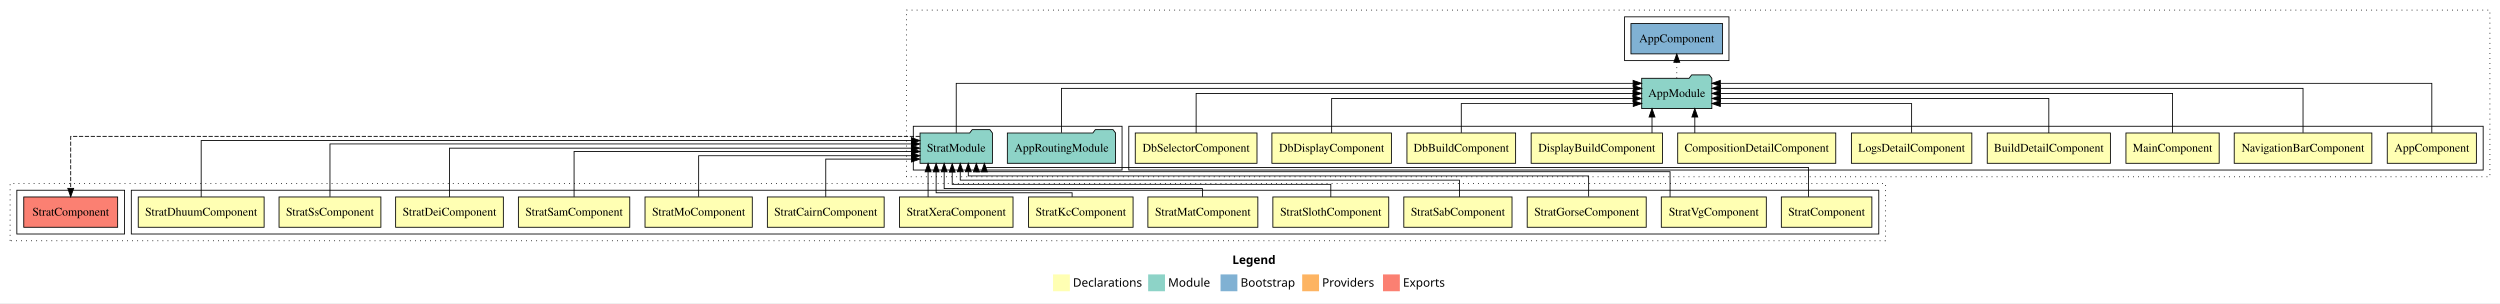
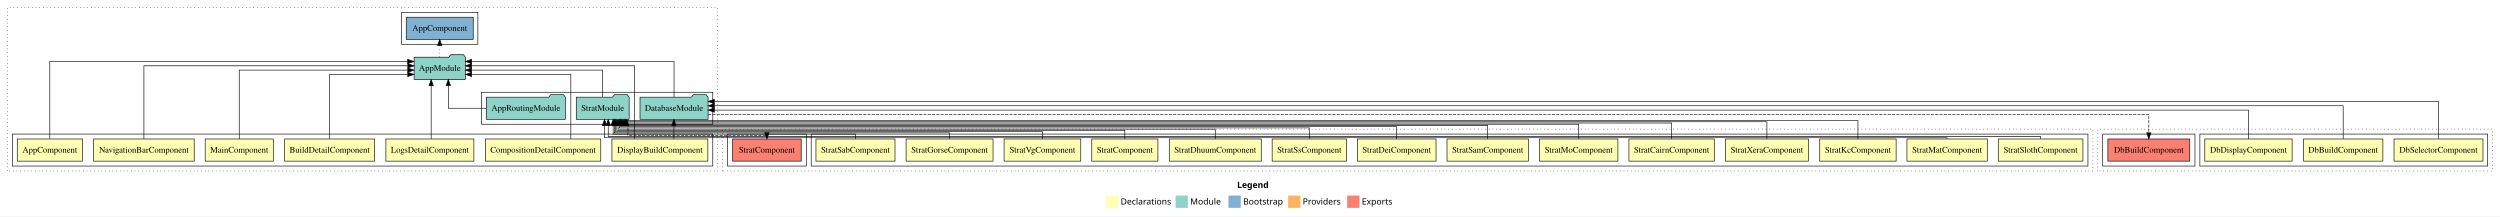
- <svg xmlns="http://www.w3.org/2000/svg" width="2970pt" height="360pt" viewBox="0.00 0.00 2970.00 360.00">
-   <g id="graph0" class="graph" transform="scale(1 1) rotate(0) translate(4 356)">
-     <polygon fill="#ffffff" stroke="transparent" points="-4,4 -4,-356 2966,-356 2966,4 -4,4" />
-     <text text-anchor="start" x="1460.009" y="-42.4" font-family="sans-serif" font-weight="bold" font-size="14.00" fill="#000000">Legend</text>
-     <polygon fill="#ffffb3" stroke="transparent" points="1247,-10 1247,-30 1267,-30 1267,-10 1247,-10" />
-     <text text-anchor="start" x="1270.629" y="-15.4" font-family="sans-serif" font-size="14.00" fill="#000000">  Declarations</text>
-     <polygon fill="#8dd3c7" stroke="transparent" points="1360,-10 1360,-30 1380,-30 1380,-10 1360,-10" />
-     <text text-anchor="start" x="1383.725" y="-15.4" font-family="sans-serif" font-size="14.00" fill="#000000">  Module</text>
-     <polygon fill="#80b1d3" stroke="transparent" points="1446,-10 1446,-30 1466,-30 1466,-10 1446,-10" />
-     <text text-anchor="start" x="1469.781" y="-15.4" font-family="sans-serif" font-size="14.00" fill="#000000">  Bootstrap</text>
-     <polygon fill="#fdb462" stroke="transparent" points="1543,-10 1543,-30 1563,-30 1563,-10 1543,-10" />
-     <text text-anchor="start" x="1566.673" y="-15.4" font-family="sans-serif" font-size="14.00" fill="#000000">  Providers</text>
-     <polygon fill="#fb8072" stroke="transparent" points="1639,-10 1639,-30 1659,-30 1659,-10 1639,-10" />
-     <text text-anchor="start" x="1662.726" y="-15.4" font-family="sans-serif" font-size="14.00" fill="#000000">  Exports</text>
+ <svg xmlns="http://www.w3.org/2000/svg" width="4065pt" height="352pt" viewBox="0.00 0.00 4065.00 352.00">
+   <g id="graph0" class="graph" transform="scale(1 1) rotate(0) translate(4 348)">
+     <polygon fill="#ffffff" stroke="transparent" points="-4,4 -4,-348 4061,-348 4061,4 -4,4" />
+     <text text-anchor="start" x="2007.509" y="-42.4" font-family="sans-serif" font-weight="bold" font-size="14.00" fill="#000000">Legend</text>
+     <polygon fill="#ffffb3" stroke="transparent" points="1794.5,-10 1794.5,-30 1814.5,-30 1814.5,-10 1794.5,-10" />
+     <text text-anchor="start" x="1818.129" y="-15.4" font-family="sans-serif" font-size="14.00" fill="#000000">  Declarations</text>
+     <polygon fill="#8dd3c7" stroke="transparent" points="1907.5,-10 1907.5,-30 1927.5,-30 1927.5,-10 1907.5,-10" />
+     <text text-anchor="start" x="1931.225" y="-15.4" font-family="sans-serif" font-size="14.00" fill="#000000">  Module</text>
+     <polygon fill="#80b1d3" stroke="transparent" points="1993.5,-10 1993.5,-30 2013.5,-30 2013.5,-10 1993.5,-10" />
+     <text text-anchor="start" x="2017.281" y="-15.4" font-family="sans-serif" font-size="14.00" fill="#000000">  Bootstrap</text>
+     <polygon fill="#fdb462" stroke="transparent" points="2090.5,-10 2090.5,-30 2110.5,-30 2110.5,-10 2090.5,-10" />
+     <text text-anchor="start" x="2114.173" y="-15.4" font-family="sans-serif" font-size="14.00" fill="#000000">  Providers</text>
+     <polygon fill="#fb8072" stroke="transparent" points="2186.5,-10 2186.5,-30 2206.5,-30 2206.5,-10 2186.5,-10" />
+     <text text-anchor="start" x="2210.226" y="-15.4" font-family="sans-serif" font-size="14.00" fill="#000000">  Exports</text>
    <g id="clust1" class="cluster">
-       <polygon fill="none" stroke="#000000" stroke-dasharray="1,5" points="1073,-146 1073,-344 2954,-344 2954,-146 1073,-146" />
+       <polygon fill="none" stroke="#000000" stroke-dasharray="1,5" points="8,-70 8,-336 1163,-336 1163,-70 8,-70" />
    </g>
    <g id="clust2" class="cluster">
-       <polygon fill="none" stroke="#000000" points="1337,-154 1337,-206 2946,-206 2946,-154 1337,-154" />
-     </g>
-     <g id="clust13" class="cluster">
-       <polygon fill="none" stroke="#000000" points="1081,-154 1081,-206 1329,-206 1329,-154 1081,-154" />
-     </g>
-     <g id="clust15" class="cluster">
-       <polygon fill="none" stroke="#000000" points="1926,-284 1926,-336 2050,-336 2050,-284 1926,-284" />
-     </g>
-     <g id="clust23" class="cluster">
-       <polygon fill="none" stroke="#000000" stroke-dasharray="1,5" points="8,-70 8,-138 2236,-138 2236,-70 8,-70" />
-     </g>
-     <g id="clust24" class="cluster">
-       <polygon fill="none" stroke="#000000" points="152,-78 152,-130 2228,-130 2228,-78 152,-78" />
-     </g>
-     <g id="clust40" class="cluster">
-       <polygon fill="none" stroke="#000000" points="16,-78 16,-130 144,-130 144,-78 16,-78" />
+       <polygon fill="none" stroke="#000000" points="16,-78 16,-130 1155,-130 1155,-78 16,-78" />
+     </g>
+     <g id="clust10" class="cluster">
+       <polygon fill="none" stroke="#000000" points="779,-146 779,-198 1155,-198 1155,-146 779,-146" />
+     </g>
+     <g id="clust12" class="cluster">
+       <polygon fill="none" stroke="#000000" points="649,-276 649,-328 773,-328 773,-276 649,-276" />
+     </g>
+     <g id="clust20" class="cluster">
+       <polygon fill="none" stroke="#000000" stroke-dasharray="1,5" points="3407,-70 3407,-138 4049,-138 4049,-70 3407,-70" />
+     </g>
+     <g id="clust21" class="cluster">
+       <polygon fill="none" stroke="#000000" points="3573,-78 3573,-130 4041,-130 4041,-78 3573,-78" />
+     </g>
+     <g id="clust27" class="cluster">
+       <polygon fill="none" stroke="#000000" points="3415,-78 3415,-130 3565,-130 3565,-78 3415,-78" />
+     </g>
+     <g id="clust30" class="cluster">
+       <polygon fill="none" stroke="#000000" stroke-dasharray="1,5" points="1171,-70 1171,-138 3399,-138 3399,-70 1171,-70" />
+     </g>
+     <g id="clust31" class="cluster">
+       <polygon fill="none" stroke="#000000" points="1315,-78 1315,-130 3391,-130 3391,-78 1315,-78" />
+     </g>
+     <g id="clust47" class="cluster">
+       <polygon fill="none" stroke="#000000" points="1179,-78 1179,-130 1307,-130 1307,-78 1179,-78" />
    </g>
    <g id="node1" class="node">
-       <polygon fill="#ffffb3" stroke="#000000" points="2937.94,-198 2832.06,-198 2832.06,-162 2937.94,-162 2937.94,-198" />
-       <text text-anchor="middle" x="2885" y="-175.8" font-family="Times,serif" font-size="14.00" fill="#000000">AppComponent</text>
+       <polygon fill="#ffffb3" stroke="#000000" points="129.94,-122 24.06,-122 24.06,-86 129.94,-86 129.94,-122" />
+       <text text-anchor="middle" x="77" y="-99.8" font-family="Times,serif" font-size="14.00" fill="#000000">AppComponent</text>
+     </g>
+     <g id="node8" class="node">
+       <polygon fill="#8dd3c7" stroke="#000000" points="752.657,-255 749.657,-259 728.657,-259 725.657,-255 669.343,-255 669.343,-219 752.657,-219 752.657,-255" />
+       <text text-anchor="middle" x="711" y="-232.8" font-family="Times,serif" font-size="14.00" fill="#000000">AppModule</text>
+     </g>
+     <g id="edge1" class="edge">
+       <path fill="none" stroke="#000000" d="M77,-122.238C77,-160.986 77,-248 77,-248 77,-248 658.91,-248 658.91,-248" />
+       <polygon fill="#000000" stroke="#000000" points="658.91,-251.5 668.91,-248 658.91,-244.5 658.91,-251.5" />
+     </g>
+     <g id="node2" class="node">
+       <polygon fill="#ffffb3" stroke="#000000" points="311.752,-122 148.248,-122 148.248,-86 311.752,-86 311.752,-122" />
+       <text text-anchor="middle" x="230" y="-99.8" font-family="Times,serif" font-size="14.00" fill="#000000">NavigationBarComponent</text>
+     </g>
+     <g id="edge2" class="edge">
+       <path fill="none" stroke="#000000" d="M230,-122.192C230,-159.459 230,-241 230,-241 230,-241 659.156,-241 659.156,-241" />
+       <polygon fill="#000000" stroke="#000000" points="659.156,-244.5 669.156,-241 659.156,-237.5 659.156,-244.5" />
+     </g>
+     <g id="node3" class="node">
+       <polygon fill="#ffffb3" stroke="#000000" points="440.382,-122 329.618,-122 329.618,-86 440.382,-86 440.382,-122" />
+       <text text-anchor="middle" x="385" y="-99.8" font-family="Times,serif" font-size="14.00" fill="#000000">MainComponent</text>
+     </g>
+     <g id="edge3" class="edge">
+       <path fill="none" stroke="#000000" d="M385,-122.076C385,-157.796 385,-234 385,-234 385,-234 659.049,-234 659.049,-234" />
+       <polygon fill="#000000" stroke="#000000" points="659.049,-237.5 669.049,-234 659.049,-230.5 659.049,-237.5" />
+     </g>
+     <g id="node4" class="node">
+       <polygon fill="#ffffb3" stroke="#000000" points="605.158,-122 458.842,-122 458.842,-86 605.158,-86 605.158,-122" />
+       <text text-anchor="middle" x="532" y="-99.8" font-family="Times,serif" font-size="14.00" fill="#000000">BuildDetailComponent</text>
+     </g>
+     <g id="edge4" class="edge">
+       <path fill="none" stroke="#000000" d="M532,-122.149C532,-156.364 532,-227 532,-227 532,-227 659.033,-227 659.033,-227" />
+       <polygon fill="#000000" stroke="#000000" points="659.033,-230.5 669.033,-227 659.032,-223.5 659.033,-230.5" />
+     </g>
+     <g id="node5" class="node">
+       <polygon fill="#ffffb3" stroke="#000000" points="766.538,-122 623.462,-122 623.462,-86 766.538,-86 766.538,-122" />
+       <text text-anchor="middle" x="695" y="-99.8" font-family="Times,serif" font-size="14.00" fill="#000000">LogsDetailComponent</text>
+     </g>
+     <g id="edge5" class="edge">
+       <path fill="none" stroke="#000000" d="M697.057,-122.214C697.057,-122.214 697.057,-208.579 697.057,-208.579" />
+       <polygon fill="#000000" stroke="#000000" points="693.557,-208.579 697.057,-218.579 700.557,-208.579 693.557,-208.579" />
+     </g>
+     <g id="node6" class="node">
+       <polygon fill="#ffffb3" stroke="#000000" points="972.884,-122 785.116,-122 785.116,-86 972.884,-86 972.884,-122" />
+       <text text-anchor="middle" x="879" y="-99.8" font-family="Times,serif" font-size="14.00" fill="#000000">CompositionDetailComponent</text>
+     </g>
+     <g id="edge6" class="edge">
+       <path fill="none" stroke="#000000" d="M924.196,-122.149C924.196,-156.364 924.196,-227 924.196,-227 924.196,-227 762.866,-227 762.866,-227" />
+       <polygon fill="#000000" stroke="#000000" points="762.866,-223.5 752.866,-227 762.866,-230.5 762.866,-223.5" />
+     </g>
+     <g id="node7" class="node">
+       <polygon fill="#ffffb3" stroke="#000000" points="1146.997,-122 991.003,-122 991.003,-86 1146.997,-86 1146.997,-122" />
+       <text text-anchor="middle" x="1069" y="-99.8" font-family="Times,serif" font-size="14.00" fill="#000000">DisplayBuildComponent</text>
+     </g>
+     <g id="edge7" class="edge">
+       <path fill="none" stroke="#000000" d="M1027.785,-122.192C1027.785,-159.459 1027.785,-241 1027.785,-241 1027.785,-241 762.74,-241 762.74,-241" />
+       <polygon fill="#000000" stroke="#000000" points="762.74,-237.5 752.74,-241 762.74,-244.5 762.74,-237.5" />
    </g>
    <g id="node11" class="node">
-       <polygon fill="#8dd3c7" stroke="#000000" points="2029.657,-263 2026.657,-267 2005.657,-267 2002.657,-263 1946.343,-263 1946.343,-227 2029.657,-227 2029.657,-263" />
-       <text text-anchor="middle" x="1988" y="-240.8" font-family="Times,serif" font-size="14.00" fill="#000000">AppModule</text>
-     </g>
-     <g id="edge1" class="edge">
-       <path fill="none" stroke="#000000" d="M2885,-198.248C2885,-221.018 2885,-257 2885,-257 2885,-257 2039.763,-257 2039.763,-257" />
-       <polygon fill="#000000" stroke="#000000" points="2039.763,-253.5 2029.763,-257 2039.763,-260.5 2039.763,-253.5" />
-     </g>
-     <g id="node2" class="node">
-       <polygon fill="#ffffb3" stroke="#000000" points="2813.752,-198 2650.248,-198 2650.248,-162 2813.752,-162 2813.752,-198" />
-       <text text-anchor="middle" x="2732" y="-175.8" font-family="Times,serif" font-size="14.00" fill="#000000">NavigationBarComponent</text>
-     </g>
-     <g id="edge2" class="edge">
-       <path fill="none" stroke="#000000" d="M2732,-198.284C2732,-219.321 2732,-251 2732,-251 2732,-251 2039.863,-251 2039.863,-251" />
-       <polygon fill="#000000" stroke="#000000" points="2039.863,-247.5 2029.863,-251 2039.863,-254.5 2039.863,-247.5" />
-     </g>
-     <g id="node3" class="node">
-       <polygon fill="#ffffb3" stroke="#000000" points="2632.382,-198 2521.618,-198 2521.618,-162 2632.382,-162 2632.382,-198" />
-       <text text-anchor="middle" x="2577" y="-175.8" font-family="Times,serif" font-size="14.00" fill="#000000">MainComponent</text>
-     </g>
-     <g id="edge3" class="edge">
-       <path fill="none" stroke="#000000" d="M2577,-198.106C2577,-217.339 2577,-245 2577,-245 2577,-245 2039.887,-245 2039.887,-245" />
-       <polygon fill="#000000" stroke="#000000" points="2039.887,-241.5 2029.887,-245 2039.887,-248.5 2039.887,-241.5" />
-     </g>
-     <g id="node4" class="node">
-       <polygon fill="#ffffb3" stroke="#000000" points="2503.158,-198 2356.842,-198 2356.842,-162 2503.158,-162 2503.158,-198" />
-       <text text-anchor="middle" x="2430" y="-175.8" font-family="Times,serif" font-size="14.00" fill="#000000">BuildDetailComponent</text>
-     </g>
-     <g id="edge4" class="edge">
-       <path fill="none" stroke="#000000" d="M2430,-198.023C2430,-215.373 2430,-239 2430,-239 2430,-239 2039.981,-239 2039.981,-239" />
-       <polygon fill="#000000" stroke="#000000" points="2039.981,-235.5 2029.981,-239 2039.981,-242.5 2039.981,-235.5" />
-     </g>
-     <g id="node5" class="node">
-       <polygon fill="#ffffb3" stroke="#000000" points="2338.538,-198 2195.462,-198 2195.462,-162 2338.538,-162 2338.538,-198" />
-       <text text-anchor="middle" x="2267" y="-175.8" font-family="Times,serif" font-size="14.00" fill="#000000">LogsDetailComponent</text>
-     </g>
-     <g id="edge5" class="edge">
-       <path fill="none" stroke="#000000" d="M2267,-198.24C2267,-213.571 2267,-233 2267,-233 2267,-233 2039.769,-233 2039.769,-233" />
-       <polygon fill="#000000" stroke="#000000" points="2039.769,-229.5 2029.769,-233 2039.769,-236.5 2039.769,-229.5" />
-     </g>
-     <g id="node6" class="node">
-       <polygon fill="#ffffb3" stroke="#000000" points="2176.884,-198 1989.116,-198 1989.116,-162 2176.884,-162 2176.884,-198" />
-       <text text-anchor="middle" x="2083" y="-175.8" font-family="Times,serif" font-size="14.00" fill="#000000">CompositionDetailComponent</text>
-     </g>
-     <g id="edge6" class="edge">
-       <path fill="none" stroke="#000000" d="M2009.443,-198.106C2009.443,-198.106 2009.443,-216.991 2009.443,-216.991" />
-       <polygon fill="#000000" stroke="#000000" points="2005.943,-216.991 2009.443,-226.991 2012.943,-216.991 2005.943,-216.991" />
-     </g>
-     <g id="node7" class="node">
-       <polygon fill="#ffffb3" stroke="#000000" points="1970.997,-198 1815.003,-198 1815.003,-162 1970.997,-162 1970.997,-198" />
-       <text text-anchor="middle" x="1893" y="-175.8" font-family="Times,serif" font-size="14.00" fill="#000000">DisplayBuildComponent</text>
-     </g>
-     <g id="edge7" class="edge">
-       <path fill="none" stroke="#000000" d="M1958.585,-198.106C1958.585,-198.106 1958.585,-216.991 1958.585,-216.991" />
-       <polygon fill="#000000" stroke="#000000" points="1955.085,-216.991 1958.585,-226.991 1962.085,-216.991 1955.085,-216.991" />
-     </g>
-     <g id="node8" class="node">
-       <polygon fill="#ffffb3" stroke="#000000" points="1796.558,-198 1667.442,-198 1667.442,-162 1796.558,-162 1796.558,-198" />
-       <text text-anchor="middle" x="1732" y="-175.8" font-family="Times,serif" font-size="14.00" fill="#000000">DbBuildComponent</text>
+       <polygon fill="#8dd3c7" stroke="#000000" points="1147.35,-190 1144.35,-194 1123.35,-194 1120.35,-190 1036.65,-190 1036.65,-154 1147.35,-154 1147.35,-190" />
+       <text text-anchor="middle" x="1092" y="-167.8" font-family="Times,serif" font-size="14.00" fill="#000000">DatabaseModule</text>
+     </g>
+     <g id="edge15" class="edge">
+       <path fill="none" stroke="#000000" d="M1091.787,-122.223C1091.787,-122.223 1091.787,-143.727 1091.787,-143.727" />
+       <polygon fill="#000000" stroke="#000000" points="1088.287,-143.727 1091.787,-153.727 1095.287,-143.727 1088.287,-143.727" />
+     </g>
+     <g id="node12" class="node">
+       <polygon fill="#80b1d3" stroke="#000000" points="765.439,-320 656.561,-320 656.561,-284 765.439,-284 765.439,-320" />
+       <text text-anchor="middle" x="711" y="-297.8" font-family="Times,serif" font-size="14.00" fill="#000000">AppComponent </text>
+     </g>
+     <g id="edge11" class="edge">
+       <path fill="none" stroke="#000000" stroke-dasharray="1,5" d="M711,-255.106C711,-255.106 711,-273.991 711,-273.991" />
+       <polygon fill="#000000" stroke="#000000" points="707.5,-273.991 711,-283.991 714.5,-273.991 707.5,-273.991" />
+     </g>
+     <g id="node9" class="node">
+       <polygon fill="#8dd3c7" stroke="#000000" points="915.274,-190 912.274,-194 891.274,-194 888.274,-190 786.726,-190 786.726,-154 915.274,-154 915.274,-190" />
+       <text text-anchor="middle" x="851" y="-167.8" font-family="Times,serif" font-size="14.00" fill="#000000">AppRoutingModule</text>
    </g>
    <g id="edge8" class="edge">
-       <path fill="none" stroke="#000000" d="M1732,-198.24C1732,-213.571 1732,-233 1732,-233 1732,-233 1936.299,-233 1936.299,-233" />
-       <polygon fill="#000000" stroke="#000000" points="1936.3,-236.5 1946.299,-233 1936.299,-229.5 1936.3,-236.5" />
-     </g>
-     <g id="node9" class="node">
-       <polygon fill="#ffffb3" stroke="#000000" points="1648.986,-198 1507.014,-198 1507.014,-162 1648.986,-162 1648.986,-198" />
-       <text text-anchor="middle" x="1578" y="-175.8" font-family="Times,serif" font-size="14.00" fill="#000000">DbDisplayComponent</text>
+       <path fill="none" stroke="#000000" d="M786.494,-172C755.48,-172 724.943,-172 724.943,-172 724.943,-172 724.943,-208.894 724.943,-208.894" />
+       <polygon fill="#000000" stroke="#000000" points="721.443,-208.894 724.943,-218.894 728.443,-208.894 721.443,-208.894" />
+     </g>
+     <g id="node10" class="node">
+       <polygon fill="#8dd3c7" stroke="#000000" points="1018.989,-190 1015.989,-194 994.989,-194 991.989,-190 933.011,-190 933.011,-154 1018.989,-154 1018.989,-190" />
+       <text text-anchor="middle" x="976" y="-167.8" font-family="Times,serif" font-size="14.00" fill="#000000">StratModule</text>
    </g>
    <g id="edge9" class="edge">
-       <path fill="none" stroke="#000000" d="M1578,-198.023C1578,-215.373 1578,-239 1578,-239 1578,-239 1936.05,-239 1936.05,-239" />
-       <polygon fill="#000000" stroke="#000000" points="1936.05,-242.5 1946.05,-239 1936.05,-235.5 1936.05,-242.5" />
-     </g>
-     <g id="node10" class="node">
-       <polygon fill="#ffffb3" stroke="#000000" points="1489.307,-198 1344.693,-198 1344.693,-162 1489.307,-162 1489.307,-198" />
-       <text text-anchor="middle" x="1417" y="-175.8" font-family="Times,serif" font-size="14.00" fill="#000000">DbSelectorComponent</text>
+       <path fill="none" stroke="#000000" d="M976,-190.267C976,-208.555 976,-234 976,-234 976,-234 762.698,-234 762.698,-234" />
+       <polygon fill="#000000" stroke="#000000" points="762.698,-230.5 752.698,-234 762.698,-237.5 762.698,-230.5" />
+     </g>
+     <g id="node31" class="node">
+       <polygon fill="#fb8072" stroke="#000000" points="1298.772,-122 1187.228,-122 1187.228,-86 1298.772,-86 1298.772,-122" />
+       <text text-anchor="middle" x="1243" y="-99.8" font-family="Times,serif" font-size="14.00" fill="#000000">StratComponent </text>
+     </g>
+     <g id="edge31" class="edge">
+       <path fill="none" stroke="#000000" stroke-dasharray="5,2" d="M1016.995,-153.85C1016.995,-141.729 1016.995,-128 1016.995,-128 1016.995,-128 1243,-128 1243,-128 1243,-128 1243,-127.419 1243,-127.419" />
+       <polygon fill="#000000" stroke="#000000" points="1246.5,-132.19 1243,-122.19 1239.5,-132.19 1246.5,-132.19" />
    </g>
    <g id="edge10" class="edge">
-       <path fill="none" stroke="#000000" d="M1417,-198.106C1417,-217.339 1417,-245 1417,-245 1417,-245 1936.013,-245 1936.013,-245" />
-       <polygon fill="#000000" stroke="#000000" points="1936.013,-248.5 1946.013,-245 1936.013,-241.5 1936.013,-248.5" />
+       <path fill="none" stroke="#000000" d="M1092,-190.011C1092,-212.485 1092,-248 1092,-248 1092,-248 762.864,-248 762.864,-248" />
+       <polygon fill="#000000" stroke="#000000" points="762.864,-244.5 752.864,-248 762.864,-251.5 762.864,-244.5" />
+     </g>
+     <g id="node16" class="node">
+       <polygon fill="#fb8072" stroke="#000000" points="3556.557,-122 3423.443,-122 3423.443,-86 3556.557,-86 3556.557,-122" />
+       <text text-anchor="middle" x="3490" y="-99.8" font-family="Times,serif" font-size="14.00" fill="#000000">DbBuildComponent </text>
+     </g>
+     <g id="edge16" class="edge">
+       <path fill="none" stroke="#000000" stroke-dasharray="5,2" d="M1147.456,-162C1506.73,-162 3490,-162 3490,-162 3490,-162 3490,-132.034 3490,-132.034" />
+       <polygon fill="#000000" stroke="#000000" points="3493.5,-132.034 3490,-122.034 3486.5,-132.034 3493.5,-132.034" />
+     </g>
+     <g id="node13" class="node">
+       <polygon fill="#ffffb3" stroke="#000000" points="3870.558,-122 3741.442,-122 3741.442,-86 3870.558,-86 3870.558,-122" />
+       <text text-anchor="middle" x="3806" y="-99.8" font-family="Times,serif" font-size="14.00" fill="#000000">DbBuildComponent</text>
+     </g>
+     <g id="edge12" class="edge">
+       <path fill="none" stroke="#000000" d="M3806,-122.169C3806,-143.498 3806,-176 3806,-176 3806,-176 1157.443,-176 1157.443,-176" />
+       <polygon fill="#000000" stroke="#000000" points="1157.443,-172.5 1147.443,-176 1157.443,-179.5 1157.443,-172.5" />
    </g>
    <g id="node14" class="node">
-       <polygon fill="#80b1d3" stroke="#000000" points="2042.439,-328 1933.561,-328 1933.561,-292 2042.439,-292 2042.439,-328" />
-       <text text-anchor="middle" x="1988" y="-305.8" font-family="Times,serif" font-size="14.00" fill="#000000">AppComponent </text>
+       <polygon fill="#ffffb3" stroke="#000000" points="3722.986,-122 3581.014,-122 3581.014,-86 3722.986,-86 3722.986,-122" />
+       <text text-anchor="middle" x="3652" y="-99.8" font-family="Times,serif" font-size="14.00" fill="#000000">DbDisplayComponent</text>
    </g>
    <g id="edge13" class="edge">
-       <path fill="none" stroke="#000000" stroke-dasharray="1,5" d="M1988,-263.106C1988,-263.106 1988,-281.991 1988,-281.991" />
-       <polygon fill="#000000" stroke="#000000" points="1984.5,-281.991 1988,-291.991 1991.5,-281.991 1984.5,-281.991" />
-     </g>
-     <g id="node12" class="node">
-       <polygon fill="#8dd3c7" stroke="#000000" points="1321.274,-198 1318.274,-202 1297.274,-202 1294.274,-198 1192.726,-198 1192.726,-162 1321.274,-162 1321.274,-198" />
-       <text text-anchor="middle" x="1257" y="-175.8" font-family="Times,serif" font-size="14.00" fill="#000000">AppRoutingModule</text>
-     </g>
-     <g id="edge11" class="edge">
-       <path fill="none" stroke="#000000" d="M1257,-198.284C1257,-219.321 1257,-251 1257,-251 1257,-251 1936.339,-251 1936.339,-251" />
-       <polygon fill="#000000" stroke="#000000" points="1936.339,-254.5 1946.339,-251 1936.339,-247.5 1936.339,-254.5" />
-     </g>
-     <g id="node13" class="node">
-       <polygon fill="#8dd3c7" stroke="#000000" points="1174.989,-198 1171.989,-202 1150.989,-202 1147.989,-198 1089.011,-198 1089.011,-162 1174.989,-162 1174.989,-198" />
-       <text text-anchor="middle" x="1132" y="-175.8" font-family="Times,serif" font-size="14.00" fill="#000000">StratModule</text>
-     </g>
-     <g id="edge12" class="edge">
-       <path fill="none" stroke="#000000" d="M1132,-198.248C1132,-221.018 1132,-257 1132,-257 1132,-257 1936.134,-257 1936.134,-257" />
-       <polygon fill="#000000" stroke="#000000" points="1936.134,-260.5 1946.134,-257 1936.134,-253.5 1936.134,-260.5" />
+       <path fill="none" stroke="#000000" d="M3652,-122.106C3652,-141.339 3652,-169 3652,-169 3652,-169 1157.55,-169 1157.55,-169" />
+       <polygon fill="#000000" stroke="#000000" points="1157.55,-165.5 1147.55,-169 1157.55,-172.5 1157.55,-165.5" />
+     </g>
+     <g id="node15" class="node">
+       <polygon fill="#ffffb3" stroke="#000000" points="4033.307,-122 3888.693,-122 3888.693,-86 4033.307,-86 4033.307,-122" />
+       <text text-anchor="middle" x="3961" y="-99.8" font-family="Times,serif" font-size="14.00" fill="#000000">DbSelectorComponent</text>
+     </g>
+     <g id="edge14" class="edge">
+       <path fill="none" stroke="#000000" d="M3961,-122.323C3961,-145.66 3961,-183 3961,-183 3961,-183 1157.385,-183 1157.385,-183" />
+       <polygon fill="#000000" stroke="#000000" points="1157.385,-179.5 1147.385,-183 1157.385,-186.5 1157.385,-179.5" />
+     </g>
+     <g id="node17" class="node">
+       <polygon fill="#ffffb3" stroke="#000000" points="1878.772,-122 1771.228,-122 1771.228,-86 1878.772,-86 1878.772,-122" />
+       <text text-anchor="middle" x="1825" y="-99.8" font-family="Times,serif" font-size="14.00" fill="#000000">StratComponent</text>
+     </g>
+     <g id="edge17" class="edge">
+       <path fill="none" stroke="#000000" d="M1825,-122.243C1825,-129.43 1825,-136 1825,-136 1825,-136 998.999,-136 998.999,-136 998.999,-136 998.999,-143.578 998.999,-143.578" />
+       <polygon fill="#000000" stroke="#000000" points="995.5,-143.578 998.999,-153.578 1002.5,-143.578 995.5,-143.578" />
+     </g>
+     <g id="node18" class="node">
+       <polygon fill="#ffffb3" stroke="#000000" points="1753.378,-122 1628.622,-122 1628.622,-86 1753.378,-86 1753.378,-122" />
+       <text text-anchor="middle" x="1691" y="-99.8" font-family="Times,serif" font-size="14.00" fill="#000000">StratVgComponent</text>
+     </g>
+     <g id="edge18" class="edge">
+       <path fill="none" stroke="#000000" d="M1691,-122.143C1691,-128.461 1691,-134 1691,-134 1691,-134 997,-134 997,-134 997,-134 997,-143.89 997,-143.89" />
+       <polygon fill="#000000" stroke="#000000" points="993.5,-143.89 997,-153.89 1000.5,-143.89 993.5,-143.89" />
+     </g>
+     <g id="node19" class="node">
+       <polygon fill="#ffffb3" stroke="#000000" points="1610.698,-122 1469.302,-122 1469.302,-86 1610.698,-86 1610.698,-122" />
+       <text text-anchor="middle" x="1540" y="-99.8" font-family="Times,serif" font-size="14.00" fill="#000000">StratGorseComponent</text>
+     </g>
+     <g id="edge19" class="edge">
+       <path fill="none" stroke="#000000" d="M1540,-122.207C1540,-127.555 1540,-132 1540,-132 1540,-132 995,-132 995,-132 995,-132 995,-143.873 995,-143.873" />
+       <polygon fill="#000000" stroke="#000000" points="991.5,-143.873 995,-153.873 998.5,-143.873 991.5,-143.873" />
+     </g>
+     <g id="node20" class="node">
+       <polygon fill="#ffffb3" stroke="#000000" points="1451.269,-122 1322.731,-122 1322.731,-86 1451.269,-86 1451.269,-122" />
+       <text text-anchor="middle" x="1387" y="-99.8" font-family="Times,serif" font-size="14.00" fill="#000000">StratSabComponent</text>
+     </g>
+     <g id="edge20" class="edge">
+       <path fill="none" stroke="#000000" d="M1387,-122.058C1387,-126.495 1387,-130 1387,-130 1387,-130 993.001,-130 993.001,-130 993.001,-130 993.001,-143.945 993.001,-143.945" />
+       <polygon fill="#000000" stroke="#000000" points="989.501,-143.944 993.001,-153.945 996.501,-143.945 989.501,-143.944" />
+     </g>
+     <g id="node21" class="node">
+       <polygon fill="#ffffb3" stroke="#000000" points="3382.836,-122 3245.164,-122 3245.164,-86 3382.836,-86 3382.836,-122" />
+       <text text-anchor="middle" x="3314" y="-99.8" font-family="Times,serif" font-size="14.00" fill="#000000">StratSlothComponent</text>
+     </g>
+     <g id="edge21" class="edge">
+       <path fill="none" stroke="#000000" d="M3314,-122.168C3314,-124.448 3314,-126 3314,-126 3314,-126 984.981,-126 984.981,-126 984.981,-126 984.981,-143.82 984.981,-143.82" />
+       <polygon fill="#000000" stroke="#000000" points="981.482,-143.82 984.981,-153.82 988.482,-143.82 981.482,-143.82" />
+     </g>
+     <g id="node22" class="node">
+       <polygon fill="#ffffb3" stroke="#000000" points="3227.322,-122 3096.678,-122 3096.678,-86 3227.322,-86 3227.322,-122" />
+       <text text-anchor="middle" x="3162" y="-99.8" font-family="Times,serif" font-size="14.00" fill="#000000">StratMatComponent</text>
+     </g>
+     <g id="edge22" class="edge">
+       <path fill="none" stroke="#000000" d="M3162,-122.154C3162,-123.297 3162,-124 3162,-124 3162,-124 978.962,-124 978.962,-124 978.962,-124 978.962,-143.853 978.962,-143.853" />
+       <polygon fill="#000000" stroke="#000000" points="975.462,-143.853 978.962,-153.853 982.462,-143.853 975.462,-143.853" />
+     </g>
+     <g id="node23" class="node">
+       <polygon fill="#ffffb3" stroke="#000000" points="3079.093,-122 2954.907,-122 2954.907,-86 3079.093,-86 3079.093,-122" />
+       <text text-anchor="middle" x="3017" y="-99.8" font-family="Times,serif" font-size="14.00" fill="#000000">StratKcComponent</text>
+     </g>
+     <g id="edge23" class="edge">
+       <path fill="none" stroke="#000000" d="M3017,-122.147C3017,-135.739 3017,-152 3017,-152 3017,-152 1014.995,-152 1014.995,-152 1014.995,-152 1014.995,-152.185 1014.995,-152.185" />
+       <polygon fill="#000000" stroke="#000000" points="1011.496,-143.845 1014.995,-153.846 1018.496,-143.846 1011.496,-143.845" />
+     </g>
+     <g id="node24" class="node">
+       <polygon fill="#ffffb3" stroke="#000000" points="2936.468,-122 2801.532,-122 2801.532,-86 2936.468,-86 2936.468,-122" />
+       <text text-anchor="middle" x="2869" y="-99.8" font-family="Times,serif" font-size="14.00" fill="#000000">StratXeraComponent</text>
+     </g>
+     <g id="edge24" class="edge">
+       <path fill="none" stroke="#000000" d="M2869,-122.18C2869,-135.038 2869,-150 2869,-150 2869,-150 1012.996,-150 1012.996,-150 1012.996,-150 1012.996,-150.383 1012.996,-150.383" />
+       <polygon fill="#000000" stroke="#000000" points="1009.496,-143.832 1012.996,-153.832 1016.496,-143.832 1009.496,-143.832" />
+     </g>
+     <g id="node25" class="node">
+       <polygon fill="#ffffb3" stroke="#000000" points="2783.374,-122 2644.626,-122 2644.626,-86 2783.374,-86 2783.374,-122" />
+       <text text-anchor="middle" x="2714" y="-99.8" font-family="Times,serif" font-size="14.00" fill="#000000">StratCairnComponent</text>
+     </g>
+     <g id="edge25" class="edge">
+       <path fill="none" stroke="#000000" d="M2714,-122.15C2714,-134.271 2714,-148 2714,-148 2714,-148 1010.996,-148 1010.996,-148 1010.996,-148 1010.996,-148.581 1010.996,-148.581" />
+       <polygon fill="#000000" stroke="#000000" points="1007.497,-143.81 1010.996,-153.81 1014.497,-143.81 1007.497,-143.81" />
+     </g>
+     <g id="node26" class="node">
+       <polygon fill="#ffffb3" stroke="#000000" points="2626.716,-122 2499.284,-122 2499.284,-86 2626.716,-86 2626.716,-122" />
+       <text text-anchor="middle" x="2563" y="-99.8" font-family="Times,serif" font-size="14.00" fill="#000000">StratMoComponent</text>
+     </g>
+     <g id="edge26" class="edge">
+       <path fill="none" stroke="#000000" d="M2563,-122.055C2563,-133.439 2563,-146 2563,-146 2563,-146 1008.997,-146 1008.997,-146 1008.997,-146 1008.997,-146.794 1008.997,-146.794" />
+       <polygon fill="#000000" stroke="#000000" points="1005.497,-143.942 1008.997,-153.942 1012.497,-143.942 1005.497,-143.942" />
+     </g>
+     <g id="node27" class="node">
+       <polygon fill="#ffffb3" stroke="#000000" points="2481.16,-122 2348.84,-122 2348.84,-86 2481.16,-86 2481.16,-122" />
+       <text text-anchor="middle" x="2415" y="-99.8" font-family="Times,serif" font-size="14.00" fill="#000000">StratSamComponent</text>
+     </g>
+     <g id="edge27" class="edge">
+       <path fill="none" stroke="#000000" d="M2415,-122.127C2415,-132.711 2415,-144 2415,-144 2415,-144 1006.997,-144 1006.997,-144 1006.997,-144 1006.997,-144.979 1006.997,-144.979" />
+       <polygon fill="#000000" stroke="#000000" points="1003.497,-143.793 1006.997,-153.793 1010.497,-143.793 1003.497,-143.793" />
+     </g>
+     <g id="node28" class="node">
+       <polygon fill="#ffffb3" stroke="#000000" points="2330.983,-122 2203.017,-122 2203.017,-86 2330.983,-86 2330.983,-122" />
+       <text text-anchor="middle" x="2267" y="-99.8" font-family="Times,serif" font-size="14.00" fill="#000000">StratDeiComponent</text>
+     </g>
+     <g id="edge28" class="edge">
+       <path fill="none" stroke="#000000" d="M2267,-122.11C2267,-131.897 2267,-142 2267,-142 2267,-142 1004.998,-142 1004.998,-142 1004.998,-142 1004.998,-143.857 1004.998,-143.857" />
+       <polygon fill="#000000" stroke="#000000" points="1001.498,-143.857 1004.998,-153.857 1008.498,-143.857 1001.498,-143.857" />
    </g>
    <g id="node29" class="node">
-       <polygon fill="#fb8072" stroke="#000000" points="135.772,-122 24.228,-122 24.228,-86 135.772,-86 135.772,-122" />
-       <text text-anchor="middle" x="80" y="-99.8" font-family="Times,serif" font-size="14.00" fill="#000000">StratComponent </text>
-     </g>
-     <g id="edge28" class="edge">
-       <path fill="none" stroke="#000000" stroke-dasharray="5,2" d="M1088.799,-194C890.84,-194 80,-194 80,-194 80,-194 80,-132.213 80,-132.213" />
-       <polygon fill="#000000" stroke="#000000" points="83.5,-132.213 80,-122.213 76.5,-132.213 83.5,-132.213" />
-     </g>
-     <g id="node15" class="node">
-       <polygon fill="#ffffb3" stroke="#000000" points="2219.772,-122 2112.228,-122 2112.228,-86 2219.772,-86 2219.772,-122" />
-       <text text-anchor="middle" x="2166" y="-99.8" font-family="Times,serif" font-size="14.00" fill="#000000">StratComponent</text>
-     </g>
-     <g id="edge14" class="edge">
-       <path fill="none" stroke="#000000" d="M2144.528,-122.24C2144.528,-137.571 2144.528,-157 2144.528,-157 2144.528,-157 1165.44,-157 1165.44,-157 1165.44,-157 1165.44,-157.488 1165.44,-157.488" />
-       <polygon fill="#000000" stroke="#000000" points="1161.94,-151.878 1165.44,-161.878 1168.94,-151.878 1161.94,-151.878" />
-     </g>
-     <g id="node16" class="node">
-       <polygon fill="#ffffb3" stroke="#000000" points="2094.378,-122 1969.622,-122 1969.622,-86 2094.378,-86 2094.378,-122" />
-       <text text-anchor="middle" x="2032" y="-99.8" font-family="Times,serif" font-size="14.00" fill="#000000">StratVgComponent</text>
-     </g>
-     <g id="edge15" class="edge">
-       <path fill="none" stroke="#000000" d="M1980.028,-122.147C1980.028,-135.739 1980.028,-152 1980.028,-152 1980.028,-152 1155.886,-152 1155.886,-152 1155.886,-152 1155.886,-152.979 1155.886,-152.979" />
-       <polygon fill="#000000" stroke="#000000" points="1152.386,-151.793 1155.886,-161.793 1159.386,-151.793 1152.386,-151.793" />
-     </g>
-     <g id="node17" class="node">
-       <polygon fill="#ffffb3" stroke="#000000" points="1951.698,-122 1810.302,-122 1810.302,-86 1951.698,-86 1951.698,-122" />
-       <text text-anchor="middle" x="1881" y="-99.8" font-family="Times,serif" font-size="14.00" fill="#000000">StratGorseComponent</text>
-     </g>
-     <g id="edge16" class="edge">
-       <path fill="none" stroke="#000000" d="M1883.3,-122.485C1883.3,-134.14 1883.3,-147 1883.3,-147 1883.3,-147 1146.332,-147 1146.332,-147 1146.332,-147 1146.332,-151.955 1146.332,-151.955" />
-       <polygon fill="#000000" stroke="#000000" points="1142.832,-151.955 1146.332,-161.955 1149.832,-151.955 1142.832,-151.955" />
-     </g>
-     <g id="node18" class="node">
-       <polygon fill="#ffffb3" stroke="#000000" points="1792.269,-122 1663.731,-122 1663.731,-86 1792.269,-86 1792.269,-122" />
-       <text text-anchor="middle" x="1728" y="-99.8" font-family="Times,serif" font-size="14.00" fill="#000000">StratSabComponent</text>
-     </g>
-     <g id="edge17" class="edge">
-       <path fill="none" stroke="#000000" d="M1729.803,-122.11C1729.803,-131.897 1729.803,-142 1729.803,-142 1729.803,-142 1136.777,-142 1136.777,-142 1136.777,-142 1136.777,-151.89 1136.777,-151.89" />
-       <polygon fill="#000000" stroke="#000000" points="1133.277,-151.89 1136.777,-161.89 1140.277,-151.89 1133.277,-151.89" />
-     </g>
-     <g id="node19" class="node">
-       <polygon fill="#ffffb3" stroke="#000000" points="1645.836,-122 1508.164,-122 1508.164,-86 1645.836,-86 1645.836,-122" />
-       <text text-anchor="middle" x="1577" y="-99.8" font-family="Times,serif" font-size="14.00" fill="#000000">StratSlothComponent</text>
-     </g>
-     <g id="edge18" class="edge">
-       <path fill="none" stroke="#000000" d="M1577,-122.045C1577,-129.749 1577,-137 1577,-137 1577,-137 1127.223,-137 1127.223,-137 1127.223,-137 1127.223,-151.515 1127.223,-151.515" />
-       <polygon fill="#000000" stroke="#000000" points="1123.723,-151.514 1127.223,-161.515 1130.723,-151.515 1123.723,-151.514" />
-     </g>
-     <g id="node20" class="node">
-       <polygon fill="#ffffb3" stroke="#000000" points="1490.322,-122 1359.678,-122 1359.678,-86 1490.322,-86 1490.322,-122" />
-       <text text-anchor="middle" x="1425" y="-99.8" font-family="Times,serif" font-size="14.00" fill="#000000">StratMatComponent</text>
-     </g>
-     <g id="edge19" class="edge">
-       <path fill="none" stroke="#000000" d="M1424.496,-122.207C1424.496,-127.555 1424.496,-132 1424.496,-132 1424.496,-132 1117.668,-132 1117.668,-132 1117.668,-132 1117.668,-151.853 1117.668,-151.853" />
-       <polygon fill="#000000" stroke="#000000" points="1114.169,-151.853 1117.668,-161.853 1121.169,-151.853 1114.169,-151.853" />
-     </g>
-     <g id="node21" class="node">
-       <polygon fill="#ffffb3" stroke="#000000" points="1342.093,-122 1217.907,-122 1217.907,-86 1342.093,-86 1342.093,-122" />
-       <text text-anchor="middle" x="1280" y="-99.8" font-family="Times,serif" font-size="14.00" fill="#000000">StratKcComponent</text>
-     </g>
-     <g id="edge20" class="edge">
-       <path fill="none" stroke="#000000" d="M1269.67,-122.122C1269.67,-124.973 1269.67,-127 1269.67,-127 1269.67,-127 1108.114,-127 1108.114,-127 1108.114,-127 1108.114,-151.76 1108.114,-151.76" />
-       <polygon fill="#000000" stroke="#000000" points="1104.614,-151.76 1108.114,-161.76 1111.614,-151.76 1104.614,-151.76" />
-     </g>
-     <g id="node22" class="node">
-       <polygon fill="#ffffb3" stroke="#000000" points="1199.468,-122 1064.532,-122 1064.532,-86 1199.468,-86 1199.468,-122" />
-       <text text-anchor="middle" x="1132" y="-99.8" font-family="Times,serif" font-size="14.00" fill="#000000">StratXeraComponent</text>
-     </g>
-     <g id="edge21" class="edge">
-       <path fill="none" stroke="#000000" d="M1098.56,-122.011C1098.56,-122.011 1098.56,-151.855 1098.56,-151.855" />
-       <polygon fill="#000000" stroke="#000000" points="1095.06,-151.855 1098.56,-161.855 1102.06,-151.855 1095.06,-151.855" />
-     </g>
-     <g id="node23" class="node">
-       <polygon fill="#ffffb3" stroke="#000000" points="1046.374,-122 907.626,-122 907.626,-86 1046.374,-86 1046.374,-122" />
-       <text text-anchor="middle" x="977" y="-99.8" font-family="Times,serif" font-size="14.00" fill="#000000">StratCairnComponent</text>
-     </g>
-     <g id="edge22" class="edge">
-       <path fill="none" stroke="#000000" d="M977,-122.222C977,-140.828 977,-167 977,-167 977,-167 1078.824,-167 1078.824,-167" />
-       <polygon fill="#000000" stroke="#000000" points="1078.824,-170.5 1088.824,-167 1078.824,-163.5 1078.824,-170.5" />
-     </g>
-     <g id="node24" class="node">
-       <polygon fill="#ffffb3" stroke="#000000" points="889.716,-122 762.284,-122 762.284,-86 889.716,-86 889.716,-122" />
-       <text text-anchor="middle" x="826" y="-99.8" font-family="Times,serif" font-size="14.00" fill="#000000">StratMoComponent</text>
-     </g>
-     <g id="edge23" class="edge">
-       <path fill="none" stroke="#000000" d="M826,-122.308C826,-142.145 826,-171 826,-171 826,-171 1078.807,-171 1078.807,-171" />
-       <polygon fill="#000000" stroke="#000000" points="1078.807,-174.5 1088.807,-171 1078.807,-167.5 1078.807,-174.5" />
-     </g>
-     <g id="node25" class="node">
-       <polygon fill="#ffffb3" stroke="#000000" points="744.16,-122 611.84,-122 611.84,-86 744.16,-86 744.16,-122" />
-       <text text-anchor="middle" x="678" y="-99.8" font-family="Times,serif" font-size="14.00" fill="#000000">StratSamComponent</text>
-     </g>
-     <g id="edge24" class="edge">
-       <path fill="none" stroke="#000000" d="M678,-122.169C678,-143.498 678,-176 678,-176 678,-176 1078.88,-176 1078.88,-176" />
-       <polygon fill="#000000" stroke="#000000" points="1078.88,-179.5 1088.88,-176 1078.879,-172.5 1078.88,-179.5" />
-     </g>
-     <g id="node26" class="node">
-       <polygon fill="#ffffb3" stroke="#000000" points="593.983,-122 466.017,-122 466.017,-86 593.983,-86 593.983,-122" />
-       <text text-anchor="middle" x="530" y="-99.8" font-family="Times,serif" font-size="14.00" fill="#000000">StratDeiComponent</text>
-     </g>
-     <g id="edge25" class="edge">
-       <path fill="none" stroke="#000000" d="M530,-122.011C530,-144.485 530,-180 530,-180 530,-180 1078.706,-180 1078.706,-180" />
-       <polygon fill="#000000" stroke="#000000" points="1078.706,-183.5 1088.706,-180 1078.706,-176.5 1078.706,-183.5" />
-     </g>
-     <g id="node27" class="node">
-       <polygon fill="#ffffb3" stroke="#000000" points="448.499,-122 327.501,-122 327.501,-86 448.499,-86 448.499,-122" />
-       <text text-anchor="middle" x="388" y="-99.8" font-family="Times,serif" font-size="14.00" fill="#000000">StratSsComponent</text>
-     </g>
-     <g id="edge26" class="edge">
-       <path fill="none" stroke="#000000" d="M388,-122.38C388,-146.279 388,-185 388,-185 388,-185 1078.784,-185 1078.784,-185" />
-       <polygon fill="#000000" stroke="#000000" points="1078.784,-188.5 1088.784,-185 1078.784,-181.5 1078.784,-188.5" />
-     </g>
-     <g id="node28" class="node">
-       <polygon fill="#ffffb3" stroke="#000000" points="309.769,-122 160.231,-122 160.231,-86 309.769,-86 309.769,-122" />
-       <text text-anchor="middle" x="235" y="-99.8" font-family="Times,serif" font-size="14.00" fill="#000000">StratDhuumComponent</text>
-     </g>
-     <g id="edge27" class="edge">
-       <path fill="none" stroke="#000000" d="M235,-122.026C235,-146.977 235,-189 235,-189 235,-189 1078.736,-189 1078.736,-189" />
-       <polygon fill="#000000" stroke="#000000" points="1078.736,-192.5 1088.736,-189 1078.736,-185.5 1078.736,-192.5" />
+       <polygon fill="#ffffb3" stroke="#000000" points="2185.499,-122 2064.501,-122 2064.501,-86 2185.499,-86 2185.499,-122" />
+       <text text-anchor="middle" x="2125" y="-99.8" font-family="Times,serif" font-size="14.00" fill="#000000">StratSsComponent</text>
+     </g>
+     <g id="edge29" class="edge">
+       <path fill="none" stroke="#000000" d="M2125,-122.422C2125,-131.279 2125,-140 2125,-140 2125,-140 1002.998,-140 1002.998,-140 1002.998,-140 1002.998,-143.757 1002.998,-143.757" />
+       <polygon fill="#000000" stroke="#000000" points="999.499,-143.757 1002.998,-153.757 1006.499,-143.757 999.499,-143.757" />
+     </g>
+     <g id="node30" class="node">
+       <polygon fill="#ffffb3" stroke="#000000" points="2046.769,-122 1897.231,-122 1897.231,-86 2046.769,-86 2046.769,-122" />
+       <text text-anchor="middle" x="1972" y="-99.8" font-family="Times,serif" font-size="14.00" fill="#000000">StratDhuumComponent</text>
+     </g>
+     <g id="edge30" class="edge">
+       <path fill="none" stroke="#000000" d="M1972,-122.194C1972,-130.278 1972,-138 1972,-138 1972,-138 1000.999,-138 1000.999,-138 1000.999,-138 1000.999,-143.806 1000.999,-143.806" />
+       <polygon fill="#000000" stroke="#000000" points="997.499,-143.805 1000.999,-153.806 1004.499,-143.806 997.499,-143.805" />
    </g>
  </g>
</svg>
